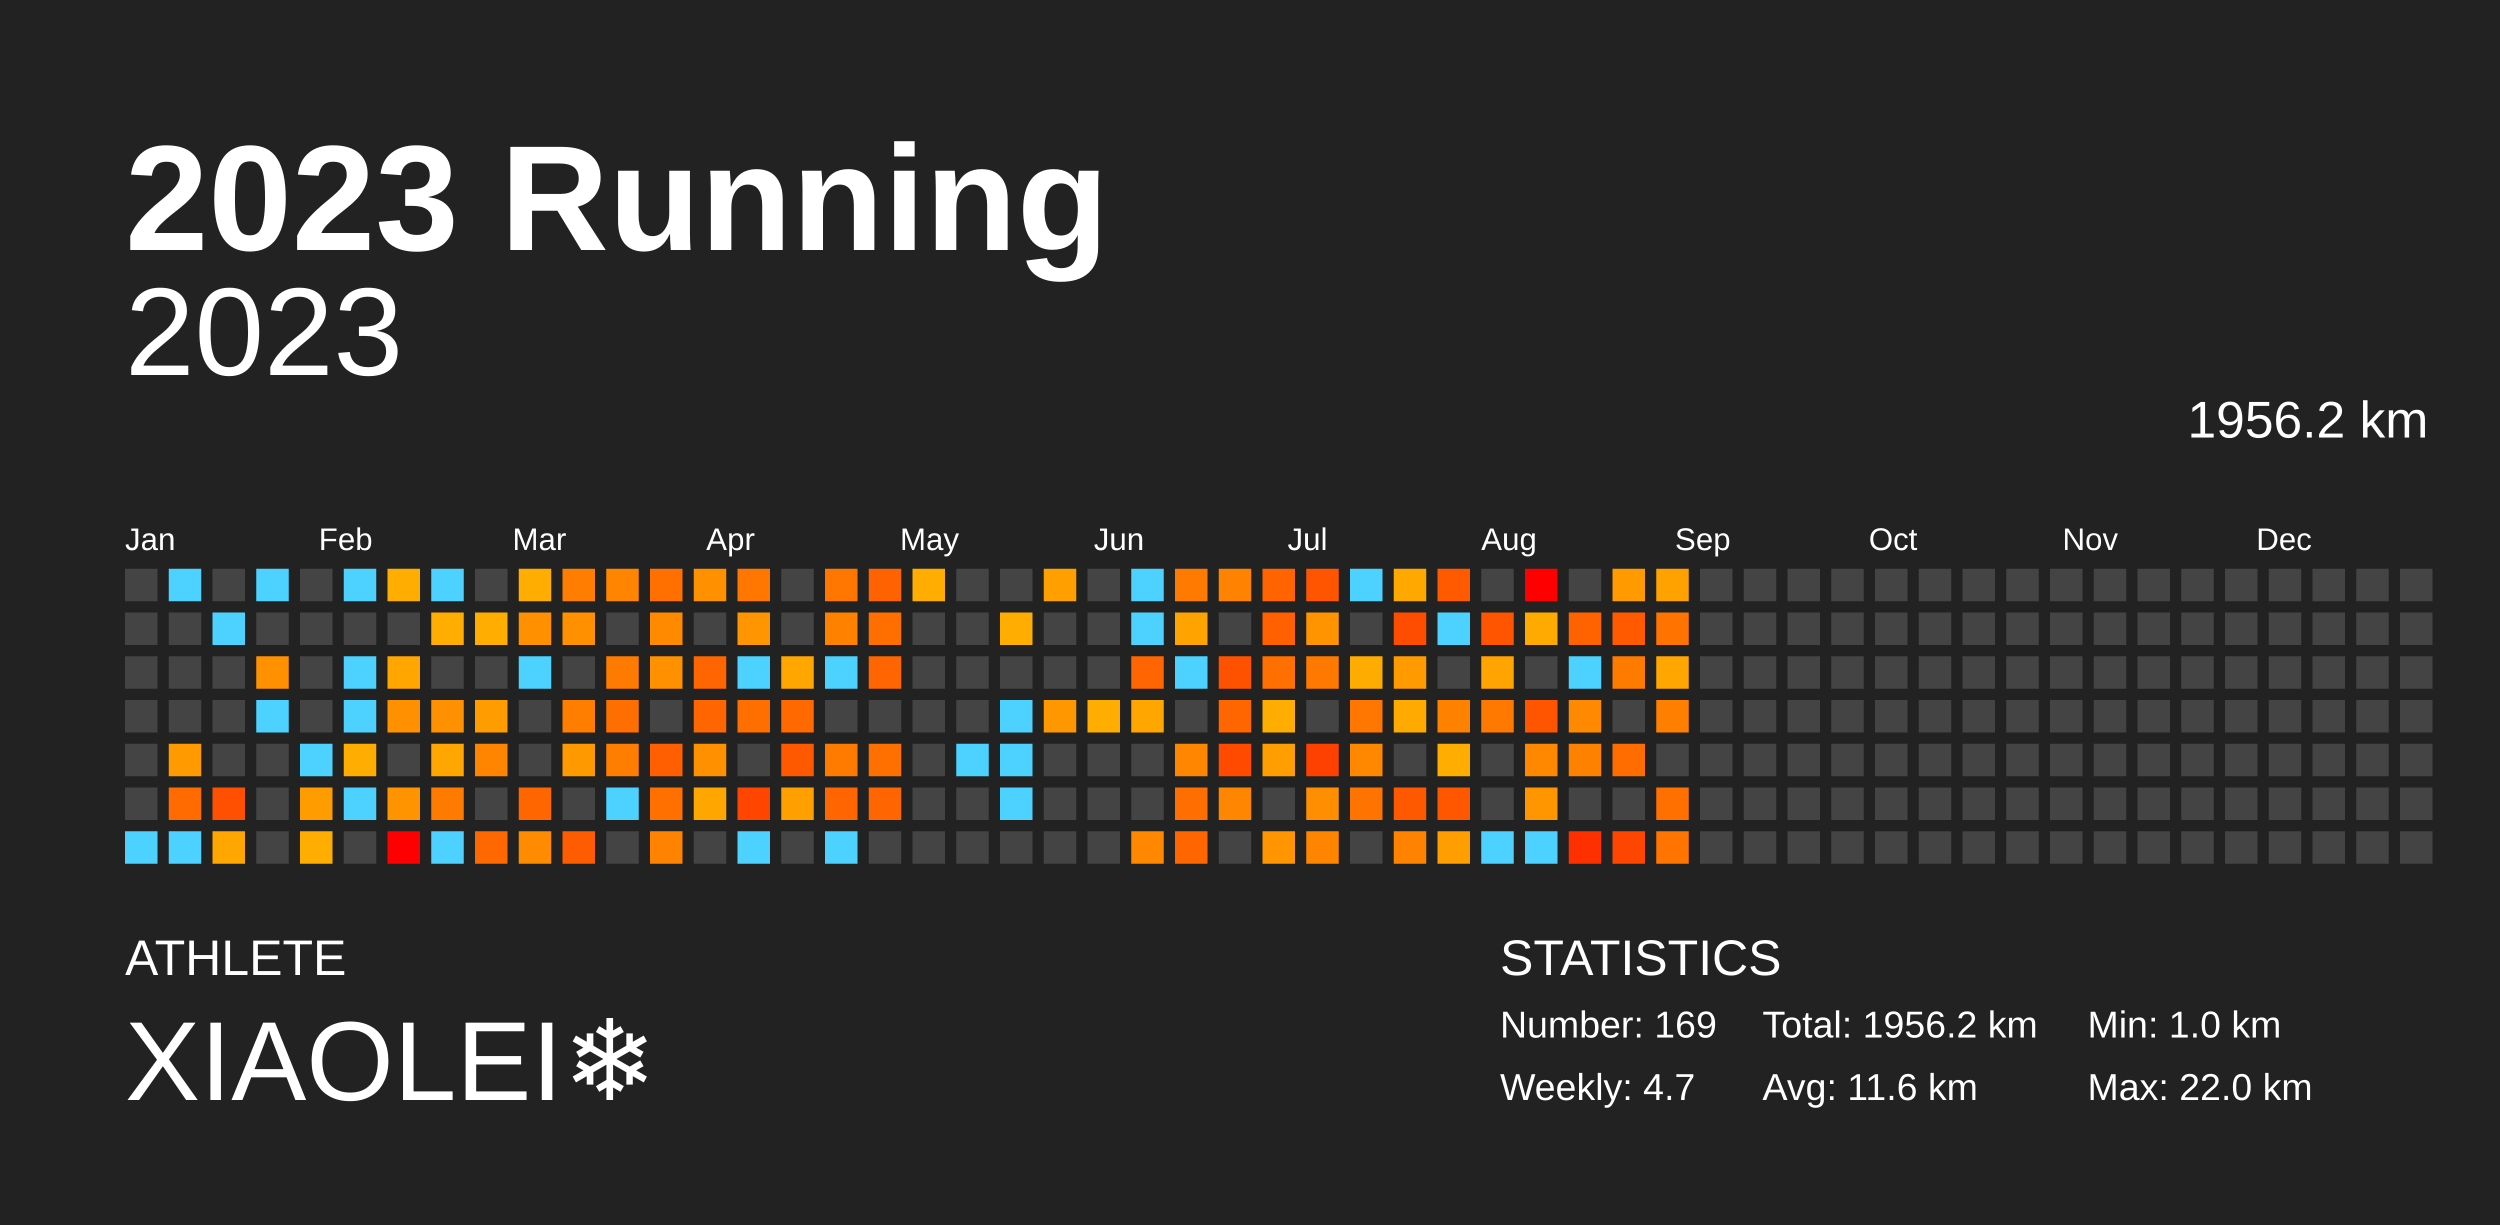
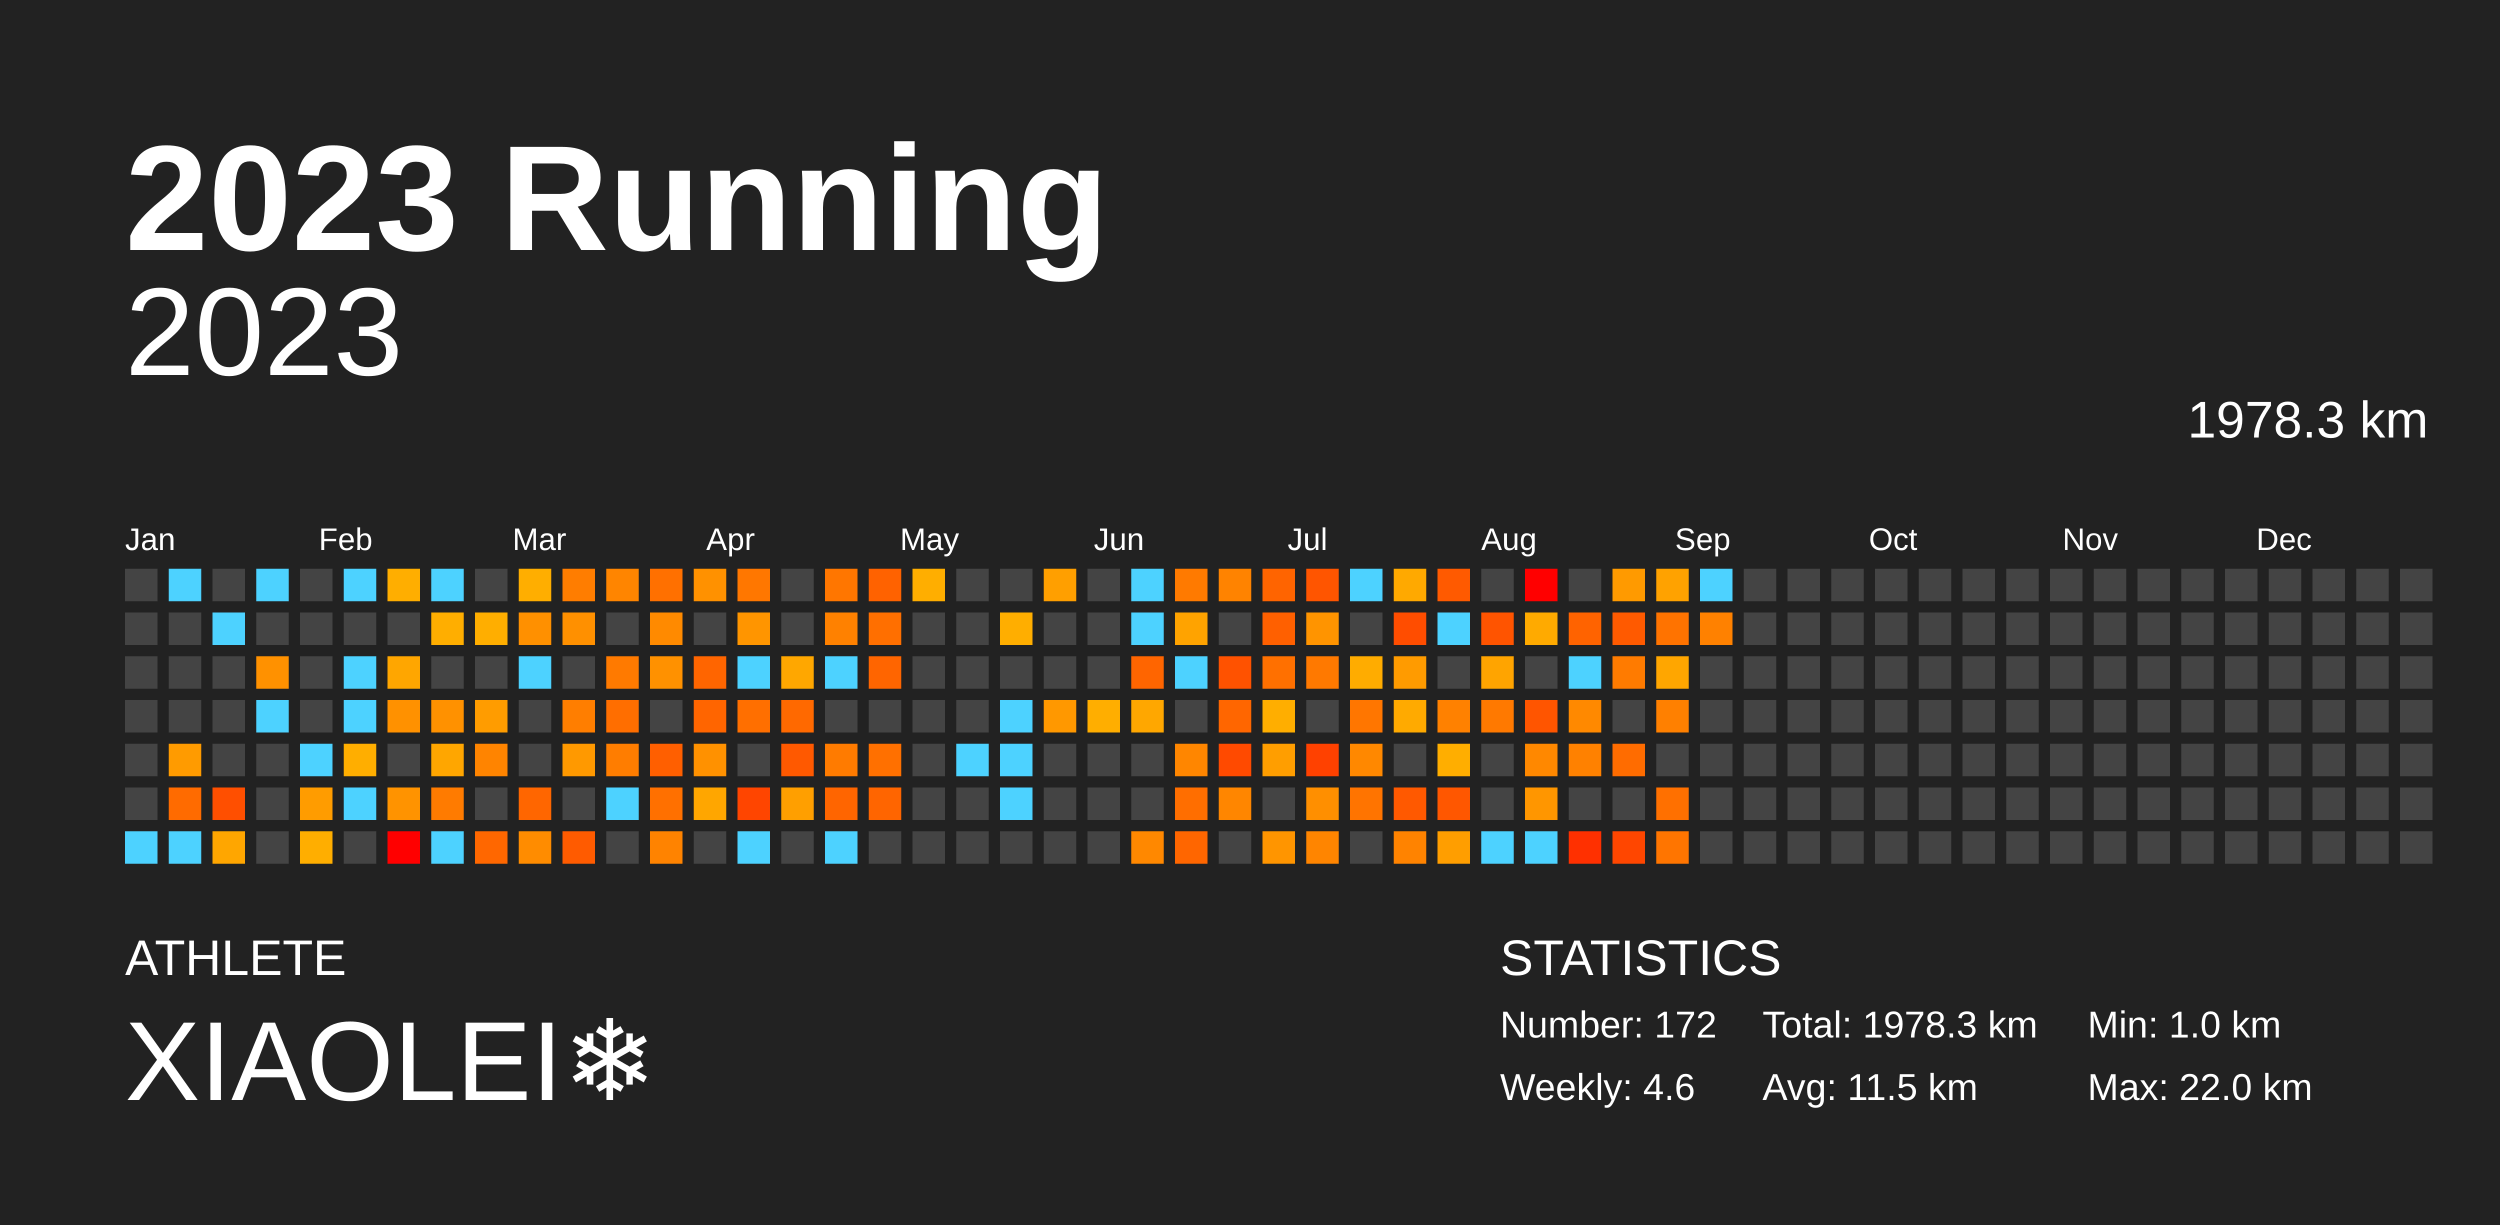
<svg xmlns="http://www.w3.org/2000/svg" baseProfile="full" height="98mm" version="1.1" viewBox="0,0,200,98" width="200mm">
  <defs />
  <rect fill="#222222" height="98" width="200" x="0" y="0" />
  <text fill="#FFFFFF" style="font-size:12px; font-family:Arial; font-weight:bold;" x="10" y="20">2023 Running</text>
  <text fill="#FFFFFF" style="font-size:4px; font-family:Arial" x="10" y="78">ATHLETE</text>
  <text fill="#FFFFFF" style="font-size:9px; font-family:Arial" x="10" y="88">XIAOLEI❄️</text>
  <text fill="#FFFFFF" style="font-size:4px; font-family:Arial" x="120" y="78">STATISTICS</text>
-   <text fill="#FFFFFF" style="font-size:3px; font-family:Arial" x="120" y="83">Number: 169</text>
-   <text fill="#FFFFFF" style="font-size:3px; font-family:Arial" x="120" y="88">Weekly: 4.7</text>
-   <text fill="#FFFFFF" style="font-size:3px; font-family:Arial" x="141" y="83">Total: 1956.2 km</text>
-   <text fill="#FFFFFF" style="font-size:3px; font-family:Arial" x="141" y="88">Avg: 11.6 km</text>
+   <text fill="#FFFFFF" style="font-size:3px; font-family:Arial" x="120" y="83">Number: 172</text>
+   <text fill="#FFFFFF" style="font-size:3px; font-family:Arial" x="120" y="88">Weekly: 4.6</text>
+   <text fill="#FFFFFF" style="font-size:3px; font-family:Arial" x="141" y="83">Total: 1978.3 km</text>
+   <text fill="#FFFFFF" style="font-size:3px; font-family:Arial" x="141" y="88">Avg: 11.5 km</text>
  <text fill="#FFFFFF" style="font-size:3px; font-family:Arial" x="167" y="83">Min: 1.0 km</text>
  <text fill="#FFFFFF" style="font-size:3px; font-family:Arial" x="167" y="88">Max: 22.0 km</text>
  <text alignment-baseline="hanging" fill="#FFFFFF" style="font-size:10.0px; font-family:Arial;" x="10" y="30">2023</text>
-   <text alignment-baseline="hanging" fill="#FFFFFF" style="font-size:4.125px; font-family:Arial;" x="175" y="35">1956.2 km</text>
+   <text alignment-baseline="hanging" fill="#FFFFFF" style="font-size:4.125px; font-family:Arial;" x="175" y="35">1978.3 km</text>
  <text fill="#FFFFFF" style="font-size:2.5px; font-family:Arial" x="10.0" y="44">Jan</text>
  <text fill="#FFFFFF" style="font-size:2.5px; font-family:Arial" x="25.5" y="44">Feb</text>
  <text fill="#FFFFFF" style="font-size:2.5px; font-family:Arial" x="41.0" y="44">Mar</text>
  <text fill="#FFFFFF" style="font-size:2.5px; font-family:Arial" x="56.5" y="44">Apr</text>
  <text fill="#FFFFFF" style="font-size:2.5px; font-family:Arial" x="72.0" y="44">May</text>
  <text fill="#FFFFFF" style="font-size:2.5px; font-family:Arial" x="87.5" y="44">Jun</text>
  <text fill="#FFFFFF" style="font-size:2.5px; font-family:Arial" x="103.0" y="44">Jul</text>
  <text fill="#FFFFFF" style="font-size:2.5px; font-family:Arial" x="118.5" y="44">Aug</text>
  <text fill="#FFFFFF" style="font-size:2.5px; font-family:Arial" x="134.0" y="44">Sep</text>
  <text fill="#FFFFFF" style="font-size:2.5px; font-family:Arial" x="149.5" y="44">Oct</text>
  <text fill="#FFFFFF" style="font-size:2.5px; font-family:Arial" x="165.0" y="44">Nov</text>
  <text fill="#FFFFFF" style="font-size:2.5px; font-family:Arial" x="180.5" y="44">Dec</text>
  <rect fill="#444444" height="2.6" width="2.6" x="10.0" y="45.5" />
  <rect fill="#444444" height="2.6" width="2.6" x="10.0" y="49.0" />
  <rect fill="#444444" height="2.6" width="2.6" x="10.0" y="52.5" />
  <rect fill="#444444" height="2.6" width="2.6" x="10.0" y="56.0" />
  <rect fill="#444444" height="2.6" width="2.6" x="10.0" y="59.5" />
  <rect fill="#444444" height="2.6" width="2.6" x="10.0" y="63.0" />
  <rect fill="#4dd2ff" height="2.6" width="2.6" x="10.0" y="66.5" />
  <rect fill="#4dd2ff" height="2.6" width="2.6" x="13.5" y="45.5" />
  <rect fill="#444444" height="2.6" width="2.6" x="13.5" y="49.0" />
  <rect fill="#444444" height="2.6" width="2.6" x="13.5" y="52.5" />
  <rect fill="#444444" height="2.6" width="2.6" x="13.5" y="56.0" />
  <rect fill="#ff9b00" height="2.6" width="2.6" x="13.5" y="59.5" />
  <rect fill="#ff6b00" height="2.6" width="2.6" x="13.5" y="63.0" />
  <rect fill="#4dd2ff" height="2.6" width="2.6" x="13.5" y="66.5" />
  <rect fill="#444444" height="2.6" width="2.6" x="17.0" y="45.5" />
  <rect fill="#4dd2ff" height="2.6" width="2.6" x="17.0" y="49.0" />
  <rect fill="#444444" height="2.6" width="2.6" x="17.0" y="52.5" />
  <rect fill="#444444" height="2.6" width="2.6" x="17.0" y="56.0" />
  <rect fill="#444444" height="2.6" width="2.6" x="17.0" y="59.5" />
  <rect fill="#ff4f00" height="2.6" width="2.6" x="17.0" y="63.0" />
  <rect fill="#ffa600" height="2.6" width="2.6" x="17.0" y="66.5" />
  <rect fill="#4dd2ff" height="2.6" width="2.6" x="20.5" y="45.5" />
  <rect fill="#444444" height="2.6" width="2.6" x="20.5" y="49.0" />
  <rect fill="#ff9100" height="2.6" width="2.6" x="20.5" y="52.5" />
  <rect fill="#4dd2ff" height="2.6" width="2.6" x="20.5" y="56.0" />
  <rect fill="#444444" height="2.6" width="2.6" x="20.5" y="59.5" />
  <rect fill="#444444" height="2.6" width="2.6" x="20.5" y="63.0" />
  <rect fill="#444444" height="2.6" width="2.6" x="20.5" y="66.5" />
  <rect fill="#444444" height="2.6" width="2.6" x="24.0" y="45.5" />
  <rect fill="#444444" height="2.6" width="2.6" x="24.0" y="49.0" />
  <rect fill="#444444" height="2.6" width="2.6" x="24.0" y="52.5" />
  <rect fill="#444444" height="2.6" width="2.6" x="24.0" y="56.0" />
  <rect fill="#4dd2ff" height="2.6" width="2.6" x="24.0" y="59.5" />
  <rect fill="#ff9c00" height="2.6" width="2.6" x="24.0" y="63.0" />
  <rect fill="#ffae00" height="2.6" width="2.6" x="24.0" y="66.5" />
  <rect fill="#4dd2ff" height="2.6" width="2.6" x="27.5" y="45.5" />
  <rect fill="#444444" height="2.6" width="2.6" x="27.5" y="49.0" />
  <rect fill="#4dd2ff" height="2.6" width="2.6" x="27.5" y="52.5" />
  <rect fill="#4dd2ff" height="2.6" width="2.6" x="27.5" y="56.0" />
  <rect fill="#ffae00" height="2.6" width="2.6" x="27.5" y="59.5" />
  <rect fill="#4dd2ff" height="2.6" width="2.6" x="27.5" y="63.0" />
  <rect fill="#444444" height="2.6" width="2.6" x="27.5" y="66.5" />
  <rect fill="#ffae00" height="2.6" width="2.6" x="31.0" y="45.5" />
  <rect fill="#444444" height="2.6" width="2.6" x="31.0" y="49.0" />
  <rect fill="#ffa600" height="2.6" width="2.6" x="31.0" y="52.5" />
  <rect fill="#ff9100" height="2.6" width="2.6" x="31.0" y="56.0" />
  <rect fill="#444444" height="2.6" width="2.6" x="31.0" y="59.5" />
  <rect fill="#ff9300" height="2.6" width="2.6" x="31.0" y="63.0" />
  <rect fill="red" height="2.6" width="2.6" x="31.0" y="66.5" />
  <rect fill="#4dd2ff" height="2.6" width="2.6" x="34.5" y="45.5" />
  <rect fill="#ffae00" height="2.6" width="2.6" x="34.5" y="49.0" />
  <rect fill="#444444" height="2.6" width="2.6" x="34.5" y="52.5" />
  <rect fill="#ff9100" height="2.6" width="2.6" x="34.5" y="56.0" />
  <rect fill="#ffa600" height="2.6" width="2.6" x="34.5" y="59.5" />
  <rect fill="#ff7b00" height="2.6" width="2.6" x="34.5" y="63.0" />
  <rect fill="#4dd2ff" height="2.6" width="2.6" x="34.5" y="66.5" />
  <rect fill="#444444" height="2.6" width="2.6" x="38.0" y="45.5" />
  <rect fill="#ffae00" height="2.6" width="2.6" x="38.0" y="49.0" />
  <rect fill="#444444" height="2.6" width="2.6" x="38.0" y="52.5" />
  <rect fill="#ff9c00" height="2.6" width="2.6" x="38.0" y="56.0" />
  <rect fill="#ff8400" height="2.6" width="2.6" x="38.0" y="59.5" />
  <rect fill="#444444" height="2.6" width="2.6" x="38.0" y="63.0" />
  <rect fill="#ff6700" height="2.6" width="2.6" x="38.0" y="66.5" />
  <rect fill="#ffae00" height="2.6" width="2.6" x="41.5" y="45.5" />
  <rect fill="#ff9000" height="2.6" width="2.6" x="41.5" y="49.0" />
  <rect fill="#4dd2ff" height="2.6" width="2.6" x="41.5" y="52.5" />
  <rect fill="#444444" height="2.6" width="2.6" x="41.5" y="56.0" />
  <rect fill="#444444" height="2.6" width="2.6" x="41.5" y="59.5" />
  <rect fill="#ff6600" height="2.6" width="2.6" x="41.5" y="63.0" />
  <rect fill="#ff8c00" height="2.6" width="2.6" x="41.5" y="66.5" />
  <rect fill="#ff7d00" height="2.6" width="2.6" x="45.0" y="45.5" />
  <rect fill="#ff9000" height="2.6" width="2.6" x="45.0" y="49.0" />
  <rect fill="#444444" height="2.6" width="2.6" x="45.0" y="52.5" />
  <rect fill="#ff7e00" height="2.6" width="2.6" x="45.0" y="56.0" />
  <rect fill="#ff9900" height="2.6" width="2.6" x="45.0" y="59.5" />
  <rect fill="#444444" height="2.6" width="2.6" x="45.0" y="63.0" />
  <rect fill="#ff5b00" height="2.6" width="2.6" x="45.0" y="66.5" />
  <rect fill="#ff8500" height="2.6" width="2.6" x="48.5" y="45.5" />
  <rect fill="#444444" height="2.6" width="2.6" x="48.5" y="49.0" />
  <rect fill="#ff7a00" height="2.6" width="2.6" x="48.5" y="52.5" />
  <rect fill="#ff6e00" height="2.6" width="2.6" x="48.5" y="56.0" />
  <rect fill="#ff7d00" height="2.6" width="2.6" x="48.5" y="59.5" />
  <rect fill="#4dd2ff" height="2.6" width="2.6" x="48.5" y="63.0" />
  <rect fill="#444444" height="2.6" width="2.6" x="48.5" y="66.5" />
  <rect fill="#ff7000" height="2.6" width="2.6" x="52.0" y="45.5" />
  <rect fill="#ff8a00" height="2.6" width="2.6" x="52.0" y="49.0" />
  <rect fill="#ff9100" height="2.6" width="2.6" x="52.0" y="52.5" />
  <rect fill="#444444" height="2.6" width="2.6" x="52.0" y="56.0" />
  <rect fill="#ff5f00" height="2.6" width="2.6" x="52.0" y="59.5" />
  <rect fill="#ff7000" height="2.6" width="2.6" x="52.0" y="63.0" />
  <rect fill="#ff8300" height="2.6" width="2.6" x="52.0" y="66.5" />
  <rect fill="#ff9100" height="2.6" width="2.6" x="55.5" y="45.5" />
  <rect fill="#444444" height="2.6" width="2.6" x="55.5" y="49.0" />
  <rect fill="#ff6500" height="2.6" width="2.6" x="55.5" y="52.5" />
  <rect fill="#ff6500" height="2.6" width="2.6" x="55.5" y="56.0" />
  <rect fill="#ff9100" height="2.6" width="2.6" x="55.5" y="59.5" />
  <rect fill="#ffa600" height="2.6" width="2.6" x="55.5" y="63.0" />
  <rect fill="#444444" height="2.6" width="2.6" x="55.5" y="66.5" />
  <rect fill="#ff7700" height="2.6" width="2.6" x="59.0" y="45.5" />
  <rect fill="#ff9500" height="2.6" width="2.6" x="59.0" y="49.0" />
  <rect fill="#4dd2ff" height="2.6" width="2.6" x="59.0" y="52.5" />
  <rect fill="#ff6f00" height="2.6" width="2.6" x="59.0" y="56.0" />
  <rect fill="#444444" height="2.6" width="2.6" x="59.0" y="59.5" />
  <rect fill="#ff4500" height="2.6" width="2.6" x="59.0" y="63.0" />
  <rect fill="#4dd2ff" height="2.6" width="2.6" x="59.0" y="66.5" />
  <rect fill="#444444" height="2.6" width="2.6" x="62.5" y="45.5" />
  <rect fill="#444444" height="2.6" width="2.6" x="62.5" y="49.0" />
  <rect fill="#ffa700" height="2.6" width="2.6" x="62.5" y="52.5" />
  <rect fill="#ff6900" height="2.6" width="2.6" x="62.5" y="56.0" />
  <rect fill="#ff5900" height="2.6" width="2.6" x="62.5" y="59.5" />
  <rect fill="#ff9f00" height="2.6" width="2.6" x="62.5" y="63.0" />
  <rect fill="#444444" height="2.6" width="2.6" x="62.5" y="66.5" />
  <rect fill="#ff7600" height="2.6" width="2.6" x="66.0" y="45.5" />
  <rect fill="#ff8100" height="2.6" width="2.6" x="66.0" y="49.0" />
  <rect fill="#4dd2ff" height="2.6" width="2.6" x="66.0" y="52.5" />
  <rect fill="#444444" height="2.6" width="2.6" x="66.0" y="56.0" />
  <rect fill="#ff7b00" height="2.6" width="2.6" x="66.0" y="59.5" />
  <rect fill="#ff6500" height="2.6" width="2.6" x="66.0" y="63.0" />
  <rect fill="#4dd2ff" height="2.6" width="2.6" x="66.0" y="66.5" />
  <rect fill="#ff6200" height="2.6" width="2.6" x="69.5" y="45.5" />
  <rect fill="#ff6f00" height="2.6" width="2.6" x="69.5" y="49.0" />
  <rect fill="#ff6500" height="2.6" width="2.6" x="69.5" y="52.5" />
  <rect fill="#444444" height="2.6" width="2.6" x="69.5" y="56.0" />
  <rect fill="#ff7000" height="2.6" width="2.6" x="69.5" y="59.5" />
  <rect fill="#ff6500" height="2.6" width="2.6" x="69.5" y="63.0" />
  <rect fill="#444444" height="2.6" width="2.6" x="69.5" y="66.5" />
  <rect fill="#ffae00" height="2.6" width="2.6" x="73.0" y="45.5" />
  <rect fill="#444444" height="2.6" width="2.6" x="73.0" y="49.0" />
  <rect fill="#444444" height="2.6" width="2.6" x="73.0" y="52.5" />
  <rect fill="#444444" height="2.6" width="2.6" x="73.0" y="56.0" />
  <rect fill="#444444" height="2.6" width="2.6" x="73.0" y="59.5" />
  <rect fill="#444444" height="2.6" width="2.6" x="73.0" y="63.0" />
  <rect fill="#444444" height="2.6" width="2.6" x="73.0" y="66.5" />
  <rect fill="#444444" height="2.6" width="2.6" x="76.5" y="45.5" />
  <rect fill="#444444" height="2.6" width="2.6" x="76.5" y="49.0" />
  <rect fill="#444444" height="2.6" width="2.6" x="76.5" y="52.5" />
  <rect fill="#444444" height="2.6" width="2.6" x="76.5" y="56.0" />
  <rect fill="#4dd2ff" height="2.6" width="2.6" x="76.5" y="59.5" />
  <rect fill="#444444" height="2.6" width="2.6" x="76.5" y="63.0" />
  <rect fill="#444444" height="2.6" width="2.6" x="76.5" y="66.5" />
  <rect fill="#444444" height="2.6" width="2.6" x="80.0" y="45.5" />
  <rect fill="#ffae00" height="2.6" width="2.6" x="80.0" y="49.0" />
  <rect fill="#444444" height="2.6" width="2.6" x="80.0" y="52.5" />
  <rect fill="#4dd2ff" height="2.6" width="2.6" x="80.0" y="56.0" />
  <rect fill="#4dd2ff" height="2.6" width="2.6" x="80.0" y="59.5" />
  <rect fill="#4dd2ff" height="2.6" width="2.6" x="80.0" y="63.0" />
  <rect fill="#444444" height="2.6" width="2.6" x="80.0" y="66.5" />
  <rect fill="#ff9f00" height="2.6" width="2.6" x="83.5" y="45.5" />
  <rect fill="#444444" height="2.6" width="2.6" x="83.5" y="49.0" />
  <rect fill="#444444" height="2.6" width="2.6" x="83.5" y="52.5" />
  <rect fill="#ff9800" height="2.6" width="2.6" x="83.5" y="56.0" />
  <rect fill="#444444" height="2.6" width="2.6" x="83.5" y="59.5" />
  <rect fill="#444444" height="2.6" width="2.6" x="83.5" y="63.0" />
  <rect fill="#444444" height="2.6" width="2.6" x="83.5" y="66.5" />
  <rect fill="#444444" height="2.6" width="2.6" x="87.0" y="45.5" />
  <rect fill="#444444" height="2.6" width="2.6" x="87.0" y="49.0" />
  <rect fill="#444444" height="2.6" width="2.6" x="87.0" y="52.5" />
  <rect fill="#ffae00" height="2.6" width="2.6" x="87.0" y="56.0" />
  <rect fill="#444444" height="2.6" width="2.6" x="87.0" y="59.5" />
  <rect fill="#444444" height="2.6" width="2.6" x="87.0" y="63.0" />
  <rect fill="#444444" height="2.6" width="2.6" x="87.0" y="66.5" />
  <rect fill="#4dd2ff" height="2.6" width="2.6" x="90.5" y="45.5" />
  <rect fill="#4dd2ff" height="2.6" width="2.6" x="90.5" y="49.0" />
  <rect fill="#ff6500" height="2.6" width="2.6" x="90.5" y="52.5" />
  <rect fill="#ffa700" height="2.6" width="2.6" x="90.5" y="56.0" />
  <rect fill="#444444" height="2.6" width="2.6" x="90.5" y="59.5" />
  <rect fill="#444444" height="2.6" width="2.6" x="90.5" y="63.0" />
  <rect fill="#ff8800" height="2.6" width="2.6" x="90.5" y="66.5" />
  <rect fill="#ff7a00" height="2.6" width="2.6" x="94.0" y="45.5" />
  <rect fill="#ffa300" height="2.6" width="2.6" x="94.0" y="49.0" />
  <rect fill="#4dd2ff" height="2.6" width="2.6" x="94.0" y="52.5" />
  <rect fill="#444444" height="2.6" width="2.6" x="94.0" y="56.0" />
  <rect fill="#ff8600" height="2.6" width="2.6" x="94.0" y="59.5" />
  <rect fill="#ff6e00" height="2.6" width="2.6" x="94.0" y="63.0" />
  <rect fill="#ff6600" height="2.6" width="2.6" x="94.0" y="66.5" />
  <rect fill="#ff8300" height="2.6" width="2.6" x="97.5" y="45.5" />
  <rect fill="#444444" height="2.6" width="2.6" x="97.5" y="49.0" />
  <rect fill="#ff5200" height="2.6" width="2.6" x="97.5" y="52.5" />
  <rect fill="#ff6600" height="2.6" width="2.6" x="97.5" y="56.0" />
  <rect fill="#ff4a00" height="2.6" width="2.6" x="97.5" y="59.5" />
  <rect fill="#ff8600" height="2.6" width="2.6" x="97.5" y="63.0" />
  <rect fill="#444444" height="2.6" width="2.6" x="97.5" y="66.5" />
  <rect fill="#ff6400" height="2.6" width="2.6" x="101.0" y="45.5" />
  <rect fill="#ff6000" height="2.6" width="2.6" x="101.0" y="49.0" />
  <rect fill="#ff7000" height="2.6" width="2.6" x="101.0" y="52.5" />
  <rect fill="#ffae00" height="2.6" width="2.6" x="101.0" y="56.0" />
  <rect fill="#ff9e00" height="2.6" width="2.6" x="101.0" y="59.5" />
  <rect fill="#444444" height="2.6" width="2.6" x="101.0" y="63.0" />
  <rect fill="#ff9500" height="2.6" width="2.6" x="101.0" y="66.5" />
  <rect fill="#ff5500" height="2.6" width="2.6" x="104.5" y="45.5" />
  <rect fill="#ff9400" height="2.6" width="2.6" x="104.5" y="49.0" />
  <rect fill="#ff7900" height="2.6" width="2.6" x="104.5" y="52.5" />
  <rect fill="#444444" height="2.6" width="2.6" x="104.5" y="56.0" />
  <rect fill="#ff4100" height="2.6" width="2.6" x="104.5" y="59.5" />
  <rect fill="#ff8f00" height="2.6" width="2.6" x="104.5" y="63.0" />
  <rect fill="#ff8500" height="2.6" width="2.6" x="104.5" y="66.5" />
  <rect fill="#4dd2ff" height="2.6" width="2.6" x="108.0" y="45.5" />
  <rect fill="#444444" height="2.6" width="2.6" x="108.0" y="49.0" />
  <rect fill="#ffac00" height="2.6" width="2.6" x="108.0" y="52.5" />
  <rect fill="#ff7600" height="2.6" width="2.6" x="108.0" y="56.0" />
  <rect fill="#ff8800" height="2.6" width="2.6" x="108.0" y="59.5" />
  <rect fill="#ff7400" height="2.6" width="2.6" x="108.0" y="63.0" />
  <rect fill="#444444" height="2.6" width="2.6" x="108.0" y="66.5" />
  <rect fill="#ffa900" height="2.6" width="2.6" x="111.5" y="45.5" />
  <rect fill="#ff4d00" height="2.6" width="2.6" x="111.5" y="49.0" />
  <rect fill="#ff9b00" height="2.6" width="2.6" x="111.5" y="52.5" />
  <rect fill="#ffaa00" height="2.6" width="2.6" x="111.5" y="56.0" />
  <rect fill="#444444" height="2.6" width="2.6" x="111.5" y="59.5" />
  <rect fill="#ff5900" height="2.6" width="2.6" x="111.5" y="63.0" />
  <rect fill="#ff8300" height="2.6" width="2.6" x="111.5" y="66.5" />
  <rect fill="#ff5a00" height="2.6" width="2.6" x="115.0" y="45.5" />
  <rect fill="#4dd2ff" height="2.6" width="2.6" x="115.0" y="49.0" />
  <rect fill="#444444" height="2.6" width="2.6" x="115.0" y="52.5" />
  <rect fill="#ff8100" height="2.6" width="2.6" x="115.0" y="56.0" />
  <rect fill="#ffae00" height="2.6" width="2.6" x="115.0" y="59.5" />
  <rect fill="#ff5700" height="2.6" width="2.6" x="115.0" y="63.0" />
  <rect fill="#ff9e00" height="2.6" width="2.6" x="115.0" y="66.5" />
  <rect fill="#444444" height="2.6" width="2.6" x="118.5" y="45.5" />
  <rect fill="#ff5400" height="2.6" width="2.6" x="118.5" y="49.0" />
  <rect fill="#ffa400" height="2.6" width="2.6" x="118.5" y="52.5" />
  <rect fill="#ff7900" height="2.6" width="2.6" x="118.5" y="56.0" />
  <rect fill="#444444" height="2.6" width="2.6" x="118.5" y="59.5" />
  <rect fill="#444444" height="2.6" width="2.6" x="118.5" y="63.0" />
  <rect fill="#4dd2ff" height="2.6" width="2.6" x="118.5" y="66.5" />
  <rect fill="red" height="2.6" width="2.6" x="122.0" y="45.5" />
  <rect fill="#ffaa00" height="2.6" width="2.6" x="122.0" y="49.0" />
  <rect fill="#444444" height="2.6" width="2.6" x="122.0" y="52.5" />
  <rect fill="#ff5500" height="2.6" width="2.6" x="122.0" y="56.0" />
  <rect fill="#ff8800" height="2.6" width="2.6" x="122.0" y="59.5" />
  <rect fill="#ff9600" height="2.6" width="2.6" x="122.0" y="63.0" />
  <rect fill="#4dd2ff" height="2.6" width="2.6" x="122.0" y="66.5" />
  <rect fill="#444444" height="2.6" width="2.6" x="125.5" y="45.5" />
  <rect fill="#ff6300" height="2.6" width="2.6" x="125.5" y="49.0" />
  <rect fill="#4dd2ff" height="2.6" width="2.6" x="125.5" y="52.5" />
  <rect fill="#ff8900" height="2.6" width="2.6" x="125.5" y="56.0" />
  <rect fill="#ff8100" height="2.6" width="2.6" x="125.5" y="59.5" />
  <rect fill="#444444" height="2.6" width="2.6" x="125.5" y="63.0" />
  <rect fill="#ff3000" height="2.6" width="2.6" x="125.5" y="66.5" />
  <rect fill="#ff9a00" height="2.6" width="2.6" x="129.0" y="45.5" />
  <rect fill="#ff5a00" height="2.6" width="2.6" x="129.0" y="49.0" />
  <rect fill="#ff7b00" height="2.6" width="2.6" x="129.0" y="52.5" />
  <rect fill="#444444" height="2.6" width="2.6" x="129.0" y="56.0" />
  <rect fill="#ff6c00" height="2.6" width="2.6" x="129.0" y="59.5" />
  <rect fill="#444444" height="2.6" width="2.6" x="129.0" y="63.0" />
  <rect fill="#ff4600" height="2.6" width="2.6" x="129.0" y="66.5" />
  <rect fill="#ffa200" height="2.6" width="2.6" x="132.5" y="45.5" />
  <rect fill="#ff7300" height="2.6" width="2.6" x="132.5" y="49.0" />
  <rect fill="#ffa600" height="2.6" width="2.6" x="132.5" y="52.5" />
  <rect fill="#ff8000" height="2.6" width="2.6" x="132.5" y="56.0" />
  <rect fill="#444444" height="2.6" width="2.6" x="132.5" y="59.5" />
  <rect fill="#ff7000" height="2.6" width="2.6" x="132.5" y="63.0" />
  <rect fill="#ff7500" height="2.6" width="2.6" x="132.5" y="66.5" />
-   <rect fill="#444444" height="2.6" width="2.6" x="136.0" y="45.5" />
-   <rect fill="#444444" height="2.6" width="2.6" x="136.0" y="49.0" />
+   <rect fill="#4dd2ff" height="2.6" width="2.6" x="136.0" y="45.5" />
+   <rect fill="#ff8100" height="2.6" width="2.6" x="136.0" y="49.0" />
  <rect fill="#444444" height="2.6" width="2.6" x="136.0" y="52.5" />
  <rect fill="#444444" height="2.6" width="2.6" x="136.0" y="56.0" />
  <rect fill="#444444" height="2.6" width="2.6" x="136.0" y="59.5" />
  <rect fill="#444444" height="2.6" width="2.6" x="136.0" y="63.0" />
  <rect fill="#444444" height="2.6" width="2.6" x="136.0" y="66.5" />
  <rect fill="#444444" height="2.6" width="2.6" x="139.5" y="45.5" />
  <rect fill="#444444" height="2.6" width="2.6" x="139.5" y="49.0" />
  <rect fill="#444444" height="2.6" width="2.6" x="139.5" y="52.5" />
  <rect fill="#444444" height="2.6" width="2.6" x="139.5" y="56.0" />
  <rect fill="#444444" height="2.6" width="2.6" x="139.5" y="59.5" />
  <rect fill="#444444" height="2.6" width="2.6" x="139.5" y="63.0" />
  <rect fill="#444444" height="2.6" width="2.6" x="139.5" y="66.5" />
  <rect fill="#444444" height="2.6" width="2.6" x="143.0" y="45.5" />
  <rect fill="#444444" height="2.6" width="2.6" x="143.0" y="49.0" />
  <rect fill="#444444" height="2.6" width="2.6" x="143.0" y="52.5" />
  <rect fill="#444444" height="2.6" width="2.6" x="143.0" y="56.0" />
  <rect fill="#444444" height="2.6" width="2.6" x="143.0" y="59.5" />
  <rect fill="#444444" height="2.6" width="2.6" x="143.0" y="63.0" />
  <rect fill="#444444" height="2.6" width="2.6" x="143.0" y="66.5" />
  <rect fill="#444444" height="2.6" width="2.6" x="146.5" y="45.5" />
  <rect fill="#444444" height="2.6" width="2.6" x="146.5" y="49.0" />
  <rect fill="#444444" height="2.6" width="2.6" x="146.5" y="52.5" />
  <rect fill="#444444" height="2.6" width="2.6" x="146.5" y="56.0" />
  <rect fill="#444444" height="2.6" width="2.6" x="146.5" y="59.5" />
  <rect fill="#444444" height="2.6" width="2.6" x="146.5" y="63.0" />
  <rect fill="#444444" height="2.6" width="2.6" x="146.5" y="66.5" />
  <rect fill="#444444" height="2.6" width="2.6" x="150.0" y="45.5" />
  <rect fill="#444444" height="2.6" width="2.6" x="150.0" y="49.0" />
  <rect fill="#444444" height="2.6" width="2.6" x="150.0" y="52.5" />
  <rect fill="#444444" height="2.6" width="2.6" x="150.0" y="56.0" />
  <rect fill="#444444" height="2.6" width="2.6" x="150.0" y="59.5" />
  <rect fill="#444444" height="2.6" width="2.6" x="150.0" y="63.0" />
  <rect fill="#444444" height="2.6" width="2.6" x="150.0" y="66.5" />
  <rect fill="#444444" height="2.6" width="2.6" x="153.5" y="45.5" />
  <rect fill="#444444" height="2.6" width="2.6" x="153.5" y="49.0" />
  <rect fill="#444444" height="2.6" width="2.6" x="153.5" y="52.5" />
  <rect fill="#444444" height="2.6" width="2.6" x="153.5" y="56.0" />
  <rect fill="#444444" height="2.6" width="2.6" x="153.5" y="59.5" />
  <rect fill="#444444" height="2.6" width="2.6" x="153.5" y="63.0" />
  <rect fill="#444444" height="2.6" width="2.6" x="153.5" y="66.5" />
  <rect fill="#444444" height="2.6" width="2.6" x="157.0" y="45.5" />
  <rect fill="#444444" height="2.6" width="2.6" x="157.0" y="49.0" />
  <rect fill="#444444" height="2.6" width="2.6" x="157.0" y="52.5" />
  <rect fill="#444444" height="2.6" width="2.6" x="157.0" y="56.0" />
  <rect fill="#444444" height="2.6" width="2.6" x="157.0" y="59.5" />
  <rect fill="#444444" height="2.6" width="2.6" x="157.0" y="63.0" />
  <rect fill="#444444" height="2.6" width="2.6" x="157.0" y="66.5" />
  <rect fill="#444444" height="2.6" width="2.6" x="160.5" y="45.5" />
  <rect fill="#444444" height="2.6" width="2.6" x="160.5" y="49.0" />
  <rect fill="#444444" height="2.6" width="2.6" x="160.5" y="52.5" />
  <rect fill="#444444" height="2.6" width="2.6" x="160.5" y="56.0" />
  <rect fill="#444444" height="2.6" width="2.6" x="160.5" y="59.5" />
  <rect fill="#444444" height="2.6" width="2.6" x="160.5" y="63.0" />
  <rect fill="#444444" height="2.6" width="2.6" x="160.5" y="66.5" />
  <rect fill="#444444" height="2.6" width="2.6" x="164.0" y="45.5" />
  <rect fill="#444444" height="2.6" width="2.6" x="164.0" y="49.0" />
  <rect fill="#444444" height="2.6" width="2.6" x="164.0" y="52.5" />
  <rect fill="#444444" height="2.6" width="2.6" x="164.0" y="56.0" />
  <rect fill="#444444" height="2.6" width="2.6" x="164.0" y="59.5" />
  <rect fill="#444444" height="2.6" width="2.6" x="164.0" y="63.0" />
  <rect fill="#444444" height="2.6" width="2.6" x="164.0" y="66.5" />
  <rect fill="#444444" height="2.6" width="2.6" x="167.5" y="45.5" />
  <rect fill="#444444" height="2.6" width="2.6" x="167.5" y="49.0" />
  <rect fill="#444444" height="2.6" width="2.6" x="167.5" y="52.5" />
  <rect fill="#444444" height="2.6" width="2.6" x="167.5" y="56.0" />
  <rect fill="#444444" height="2.6" width="2.6" x="167.5" y="59.5" />
  <rect fill="#444444" height="2.6" width="2.6" x="167.5" y="63.0" />
  <rect fill="#444444" height="2.6" width="2.6" x="167.5" y="66.5" />
  <rect fill="#444444" height="2.6" width="2.6" x="171.0" y="45.5" />
  <rect fill="#444444" height="2.6" width="2.6" x="171.0" y="49.0" />
  <rect fill="#444444" height="2.6" width="2.6" x="171.0" y="52.5" />
  <rect fill="#444444" height="2.6" width="2.6" x="171.0" y="56.0" />
  <rect fill="#444444" height="2.6" width="2.6" x="171.0" y="59.5" />
  <rect fill="#444444" height="2.6" width="2.6" x="171.0" y="63.0" />
  <rect fill="#444444" height="2.6" width="2.6" x="171.0" y="66.5" />
  <rect fill="#444444" height="2.6" width="2.6" x="174.5" y="45.5" />
  <rect fill="#444444" height="2.6" width="2.6" x="174.5" y="49.0" />
  <rect fill="#444444" height="2.6" width="2.6" x="174.5" y="52.5" />
  <rect fill="#444444" height="2.6" width="2.6" x="174.5" y="56.0" />
  <rect fill="#444444" height="2.6" width="2.6" x="174.5" y="59.5" />
  <rect fill="#444444" height="2.6" width="2.6" x="174.5" y="63.0" />
  <rect fill="#444444" height="2.6" width="2.6" x="174.5" y="66.5" />
  <rect fill="#444444" height="2.6" width="2.6" x="178.0" y="45.5" />
  <rect fill="#444444" height="2.6" width="2.6" x="178.0" y="49.0" />
  <rect fill="#444444" height="2.6" width="2.6" x="178.0" y="52.5" />
  <rect fill="#444444" height="2.6" width="2.6" x="178.0" y="56.0" />
  <rect fill="#444444" height="2.6" width="2.6" x="178.0" y="59.5" />
  <rect fill="#444444" height="2.6" width="2.6" x="178.0" y="63.0" />
  <rect fill="#444444" height="2.6" width="2.6" x="178.0" y="66.5" />
  <rect fill="#444444" height="2.6" width="2.6" x="181.5" y="45.5" />
  <rect fill="#444444" height="2.6" width="2.6" x="181.5" y="49.0" />
  <rect fill="#444444" height="2.6" width="2.6" x="181.5" y="52.5" />
  <rect fill="#444444" height="2.6" width="2.6" x="181.5" y="56.0" />
  <rect fill="#444444" height="2.6" width="2.6" x="181.5" y="59.5" />
  <rect fill="#444444" height="2.6" width="2.6" x="181.5" y="63.0" />
  <rect fill="#444444" height="2.6" width="2.6" x="181.5" y="66.5" />
  <rect fill="#444444" height="2.6" width="2.6" x="185.0" y="45.5" />
  <rect fill="#444444" height="2.6" width="2.6" x="185.0" y="49.0" />
  <rect fill="#444444" height="2.6" width="2.6" x="185.0" y="52.5" />
  <rect fill="#444444" height="2.6" width="2.6" x="185.0" y="56.0" />
  <rect fill="#444444" height="2.6" width="2.6" x="185.0" y="59.5" />
  <rect fill="#444444" height="2.6" width="2.6" x="185.0" y="63.0" />
  <rect fill="#444444" height="2.6" width="2.6" x="185.0" y="66.5" />
  <rect fill="#444444" height="2.6" width="2.6" x="188.5" y="45.5" />
  <rect fill="#444444" height="2.6" width="2.6" x="188.5" y="49.0" />
  <rect fill="#444444" height="2.6" width="2.6" x="188.5" y="52.5" />
  <rect fill="#444444" height="2.6" width="2.6" x="188.5" y="56.0" />
  <rect fill="#444444" height="2.6" width="2.6" x="188.5" y="59.5" />
  <rect fill="#444444" height="2.6" width="2.6" x="188.5" y="63.0" />
  <rect fill="#444444" height="2.6" width="2.6" x="188.5" y="66.5" />
  <rect fill="#444444" height="2.6" width="2.6" x="192.0" y="45.5" />
  <rect fill="#444444" height="2.6" width="2.6" x="192.0" y="49.0" />
  <rect fill="#444444" height="2.6" width="2.6" x="192.0" y="52.5" />
  <rect fill="#444444" height="2.6" width="2.6" x="192.0" y="56.0" />
  <rect fill="#444444" height="2.6" width="2.6" x="192.0" y="59.5" />
  <rect fill="#444444" height="2.6" width="2.6" x="192.0" y="63.0" />
  <rect fill="#444444" height="2.6" width="2.6" x="192.0" y="66.5" />
</svg>
